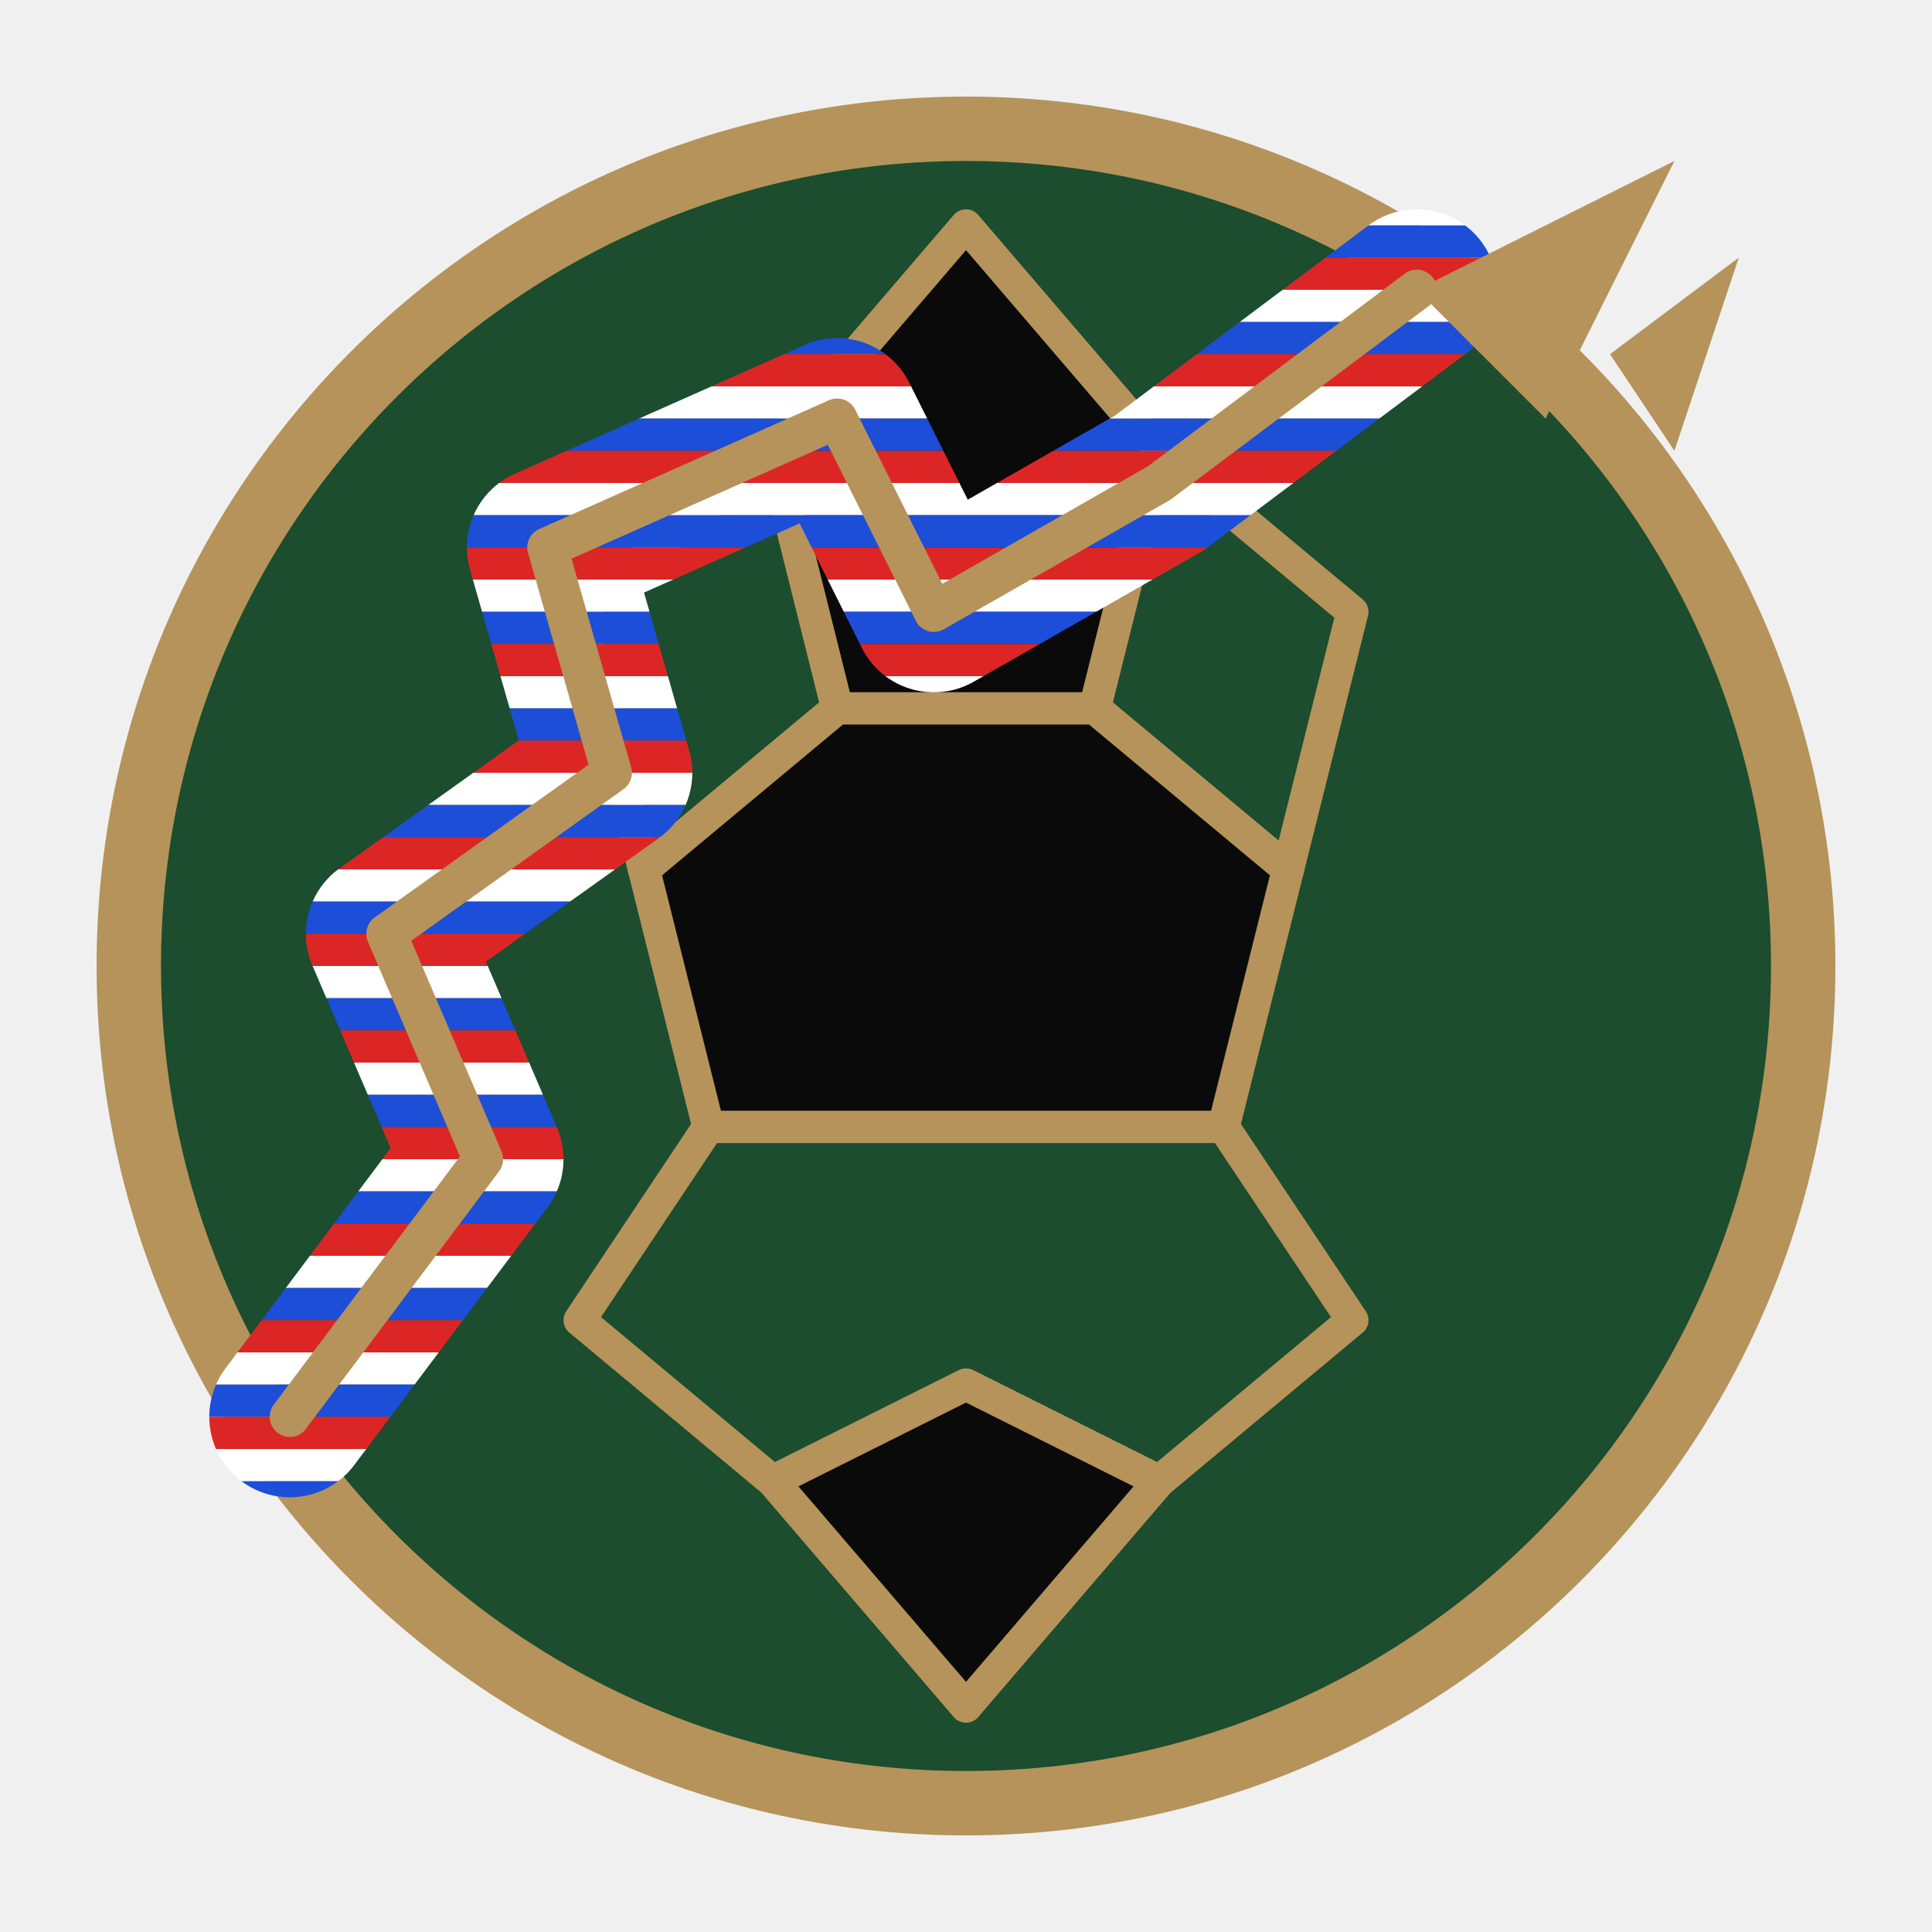
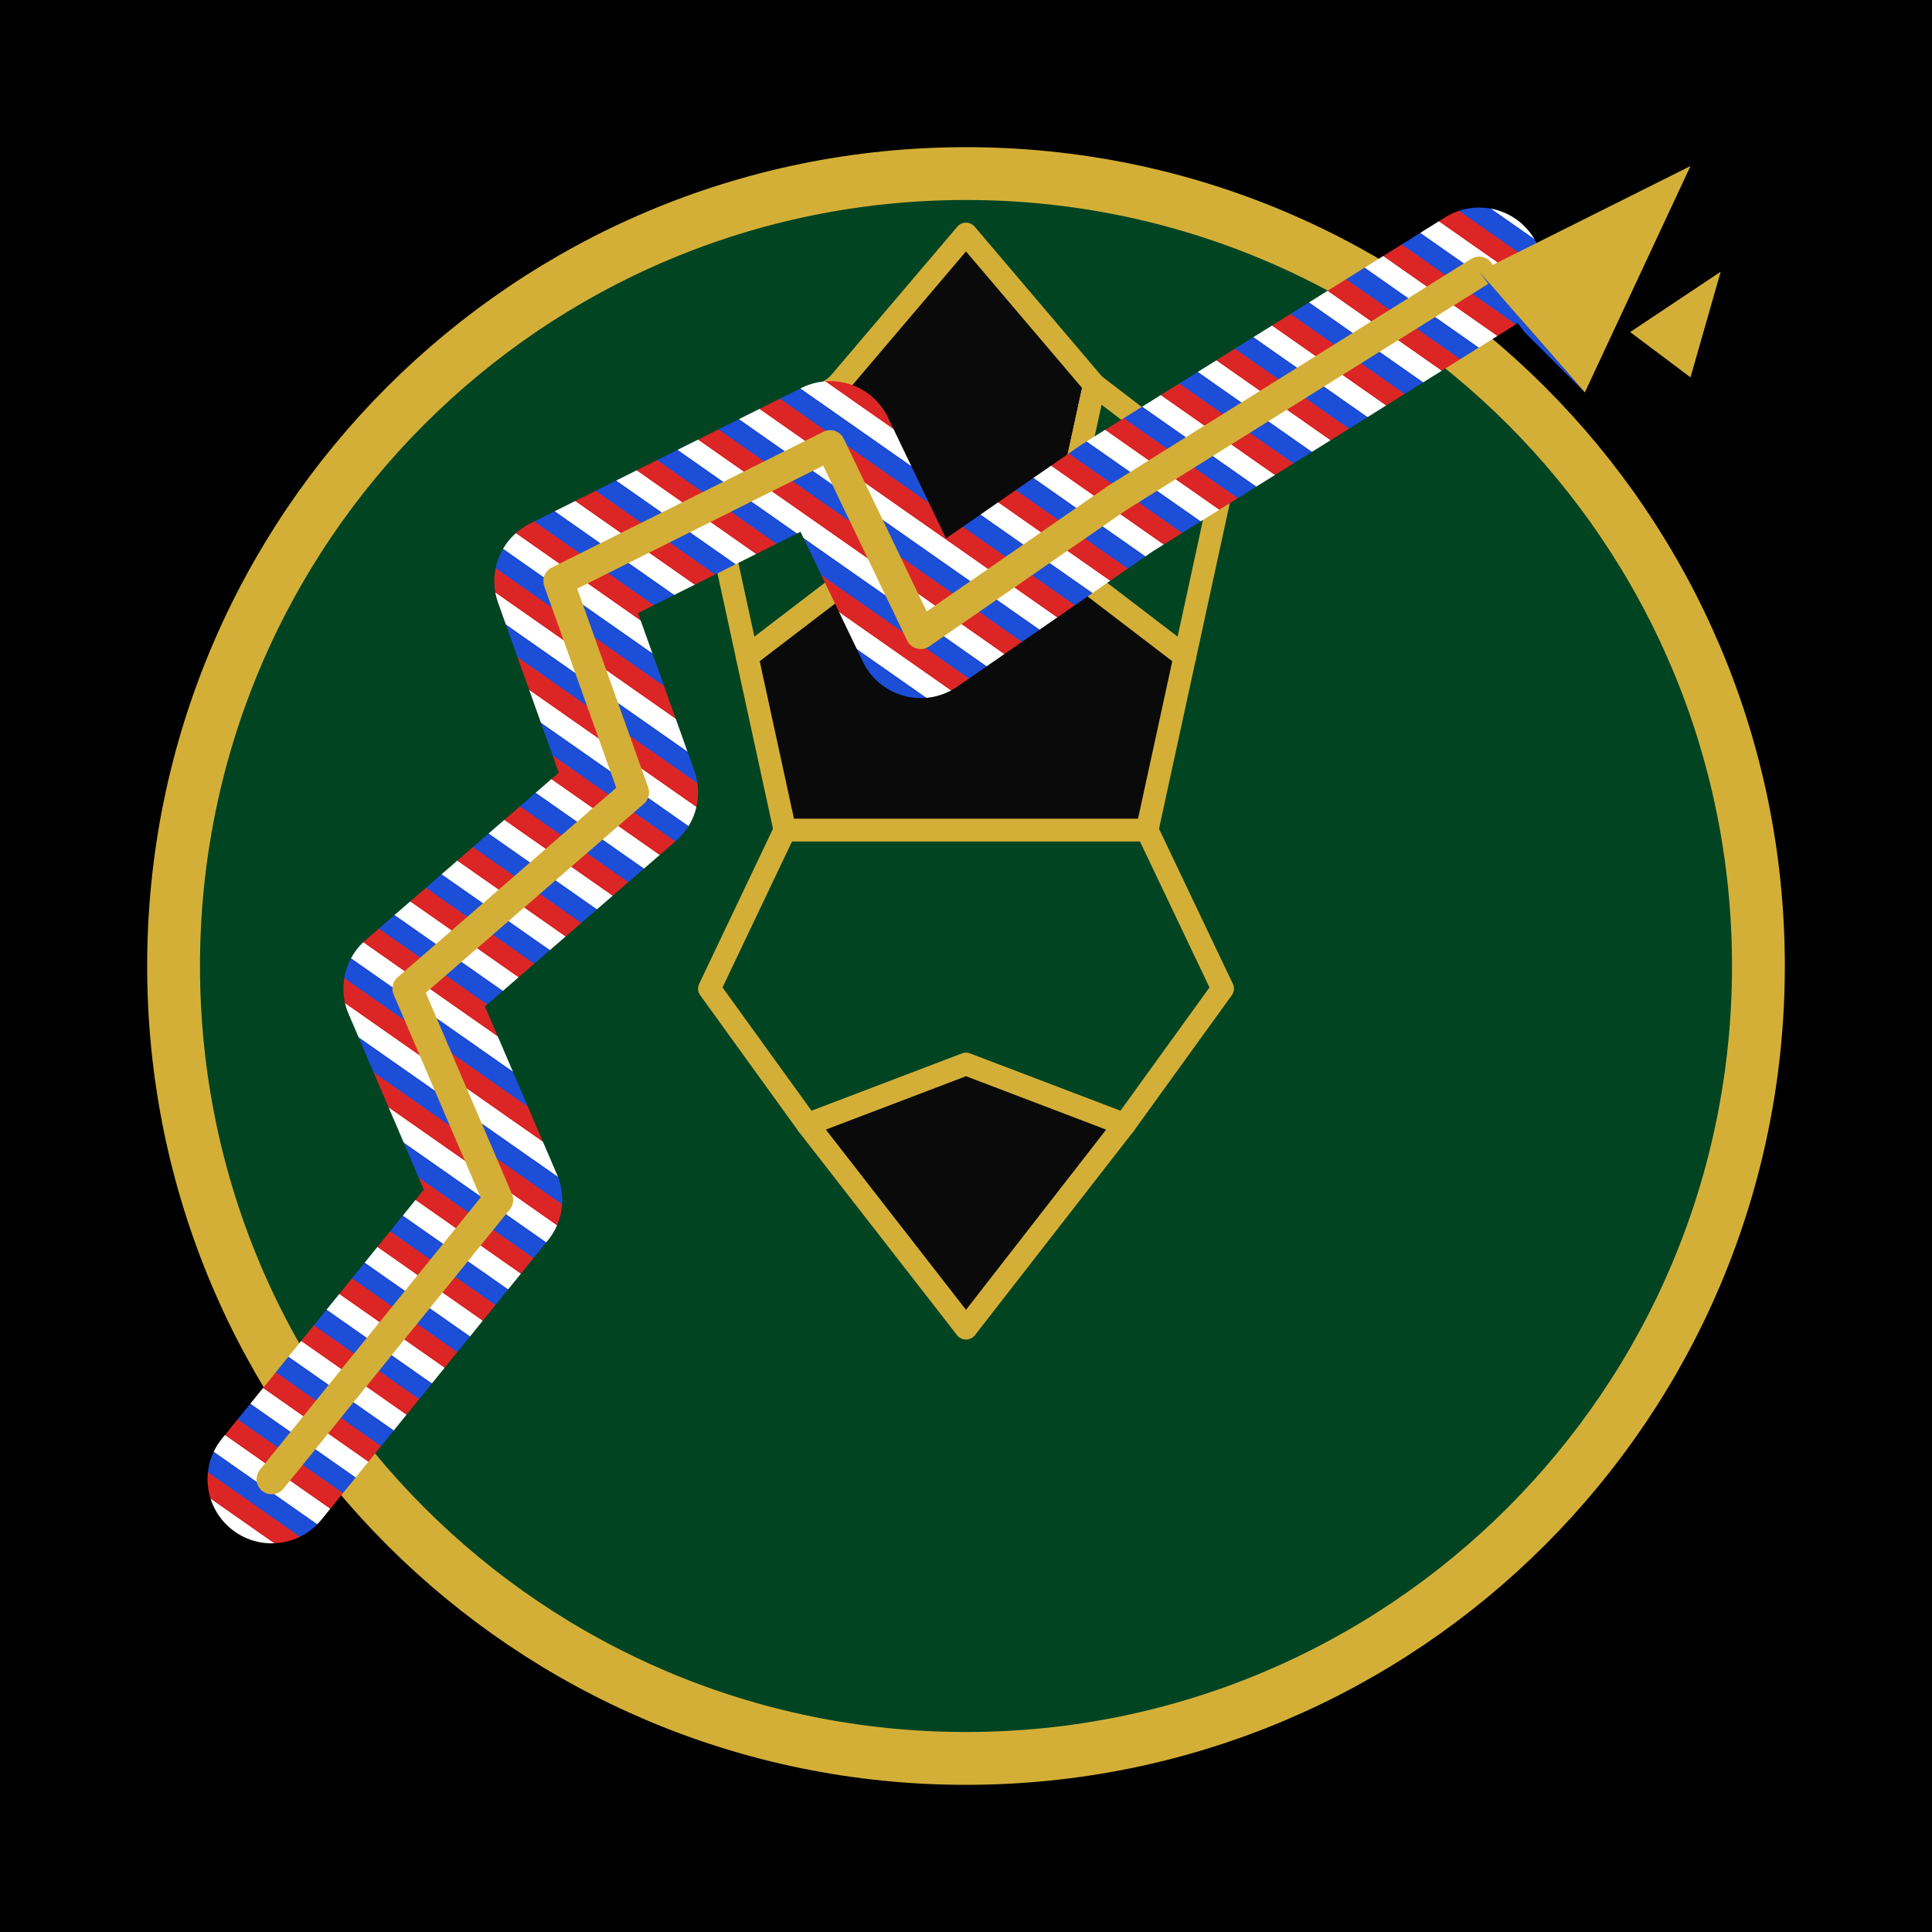
- <svg xmlns="http://www.w3.org/2000/svg" viewBox="0 0 120 120" fill="none">
-   <circle cx="60" cy="60" r="52" fill="#1B4D2E" stroke="#B5935A" stroke-width="4" />
-   <path d="M60 14 72 28 68 44 52 44 48 28Z" fill="#0a0a0a" stroke="#B5935A" stroke-width="2" stroke-linejoin="round" />
-   <path d="M48 28 36 38 40 54 52 44Z" fill="#1B4D2E" stroke="#B5935A" stroke-width="2" stroke-linejoin="round" />
-   <path d="M72 28 84 38 80 54 68 44Z" fill="#1B4D2E" stroke="#B5935A" stroke-width="2" stroke-linejoin="round" />
-   <path d="M40 54 52 44 68 44 80 54 76 70 44 70Z" fill="#0a0a0a" stroke="#B5935A" stroke-width="2" stroke-linejoin="round" />
-   <path d="M44 70 36 82 48 92 60 86 72 92 84 82 76 70Z" fill="#1B4D2E" stroke="#B5935A" stroke-width="2" stroke-linejoin="round" />
-   <path d="M48 92 60 106 72 92 60 86Z" fill="#0a0a0a" stroke="#B5935A" stroke-width="2" stroke-linejoin="round" />
+ <svg xmlns="http://www.w3.org/2000/svg" viewBox="0 0 512 512" fill="none">
+   <rect width="512" height="512" fill="#000" />
+   <circle cx="256" cy="256" r="210" fill="#004422" stroke="#D4AF37" stroke-width="14" />
+   <path d="M256 62 290 102 280 148 232 148 222 102Z" fill="#0a0a0a" stroke="#D4AF37" stroke-width="6" stroke-linejoin="round" />
+   <path d="M222 102 188 128 198 174 232 148Z" fill="#004422" stroke="#D4AF37" stroke-width="6" stroke-linejoin="round" />
+   <path d="M290 102 324 128 314 174 280 148Z" fill="#004422" stroke="#D4AF37" stroke-width="6" stroke-linejoin="round" />
+   <path d="M198 174 232 148 280 148 314 174 304 220 208 220Z" fill="#0a0a0a" stroke="#D4AF37" stroke-width="6" stroke-linejoin="round" />
+   <path d="M208 220 188 262 214 298 256 282 298 298 324 262 304 220Z" fill="#004422" stroke="#D4AF37" stroke-width="6" stroke-linejoin="round" />
+   <path d="M214 298 256 352 298 298 256 282Z" fill="#0a0a0a" stroke="#D4AF37" stroke-width="6" stroke-linejoin="round" />
  <defs>
-     <pattern id="arrow-stripes" width="1" height="6" patternUnits="userSpaceOnUse">
-       <rect width="1" height="2" fill="#fff" />
-       <rect y="2" width="1" height="2" fill="#1D4ED8" />
-       <rect y="4" width="1" height="2" fill="#DC2626" />
+     <pattern id="arrow-stripes" width="16" height="16" patternUnits="userSpaceOnUse" patternTransform="rotate(35)">
+       <rect width="16" height="5.33" fill="#DC2626" />
+       <rect y="5.33" width="16" height="5.33" fill="#fff" />
+       <rect y="10.66" width="16" height="5.34" fill="#1D4ED8" />
    </pattern>
  </defs>
-   <path d="M18 88 30 72 24 58 38 48 34 34 52 26 58 38 72 30 88 18" stroke="url(#arrow-stripes)" stroke-width="10" stroke-linecap="round" stroke-linejoin="round" />
-   <path d="M18 88 30 72 24 58 38 48 34 34 52 26 58 38 72 30 88 18" stroke="#B5935A" stroke-width="2.5" stroke-linecap="round" stroke-linejoin="round" />
-   <path d="M88 18 104 10 96 26Z" fill="#B5935A" />
-   <path d="M100 22 108 16 104 28Z" fill="#B5935A" />
+   <path d="M72 392 132 318 108 262 168 210 148 154 220 118 244 168 296 132 392 72" stroke="url(#arrow-stripes)" stroke-width="34" stroke-linecap="round" stroke-linejoin="round" fill="none" />
+   <path d="M72 392 132 318 108 262 168 210 148 154 220 118 244 168 296 132 392 72" stroke="#D4AF37" stroke-width="8" stroke-linecap="round" stroke-linejoin="round" fill="none" />
+   <path d="M392 72 448 44 420 104Z" fill="#D4AF37" />
+   <path d="M392 72 420 104 404 88Z" fill="#1D4ED8" />
+   <path d="M432 88 456 72 448 100Z" fill="#D4AF37" />
</svg>
